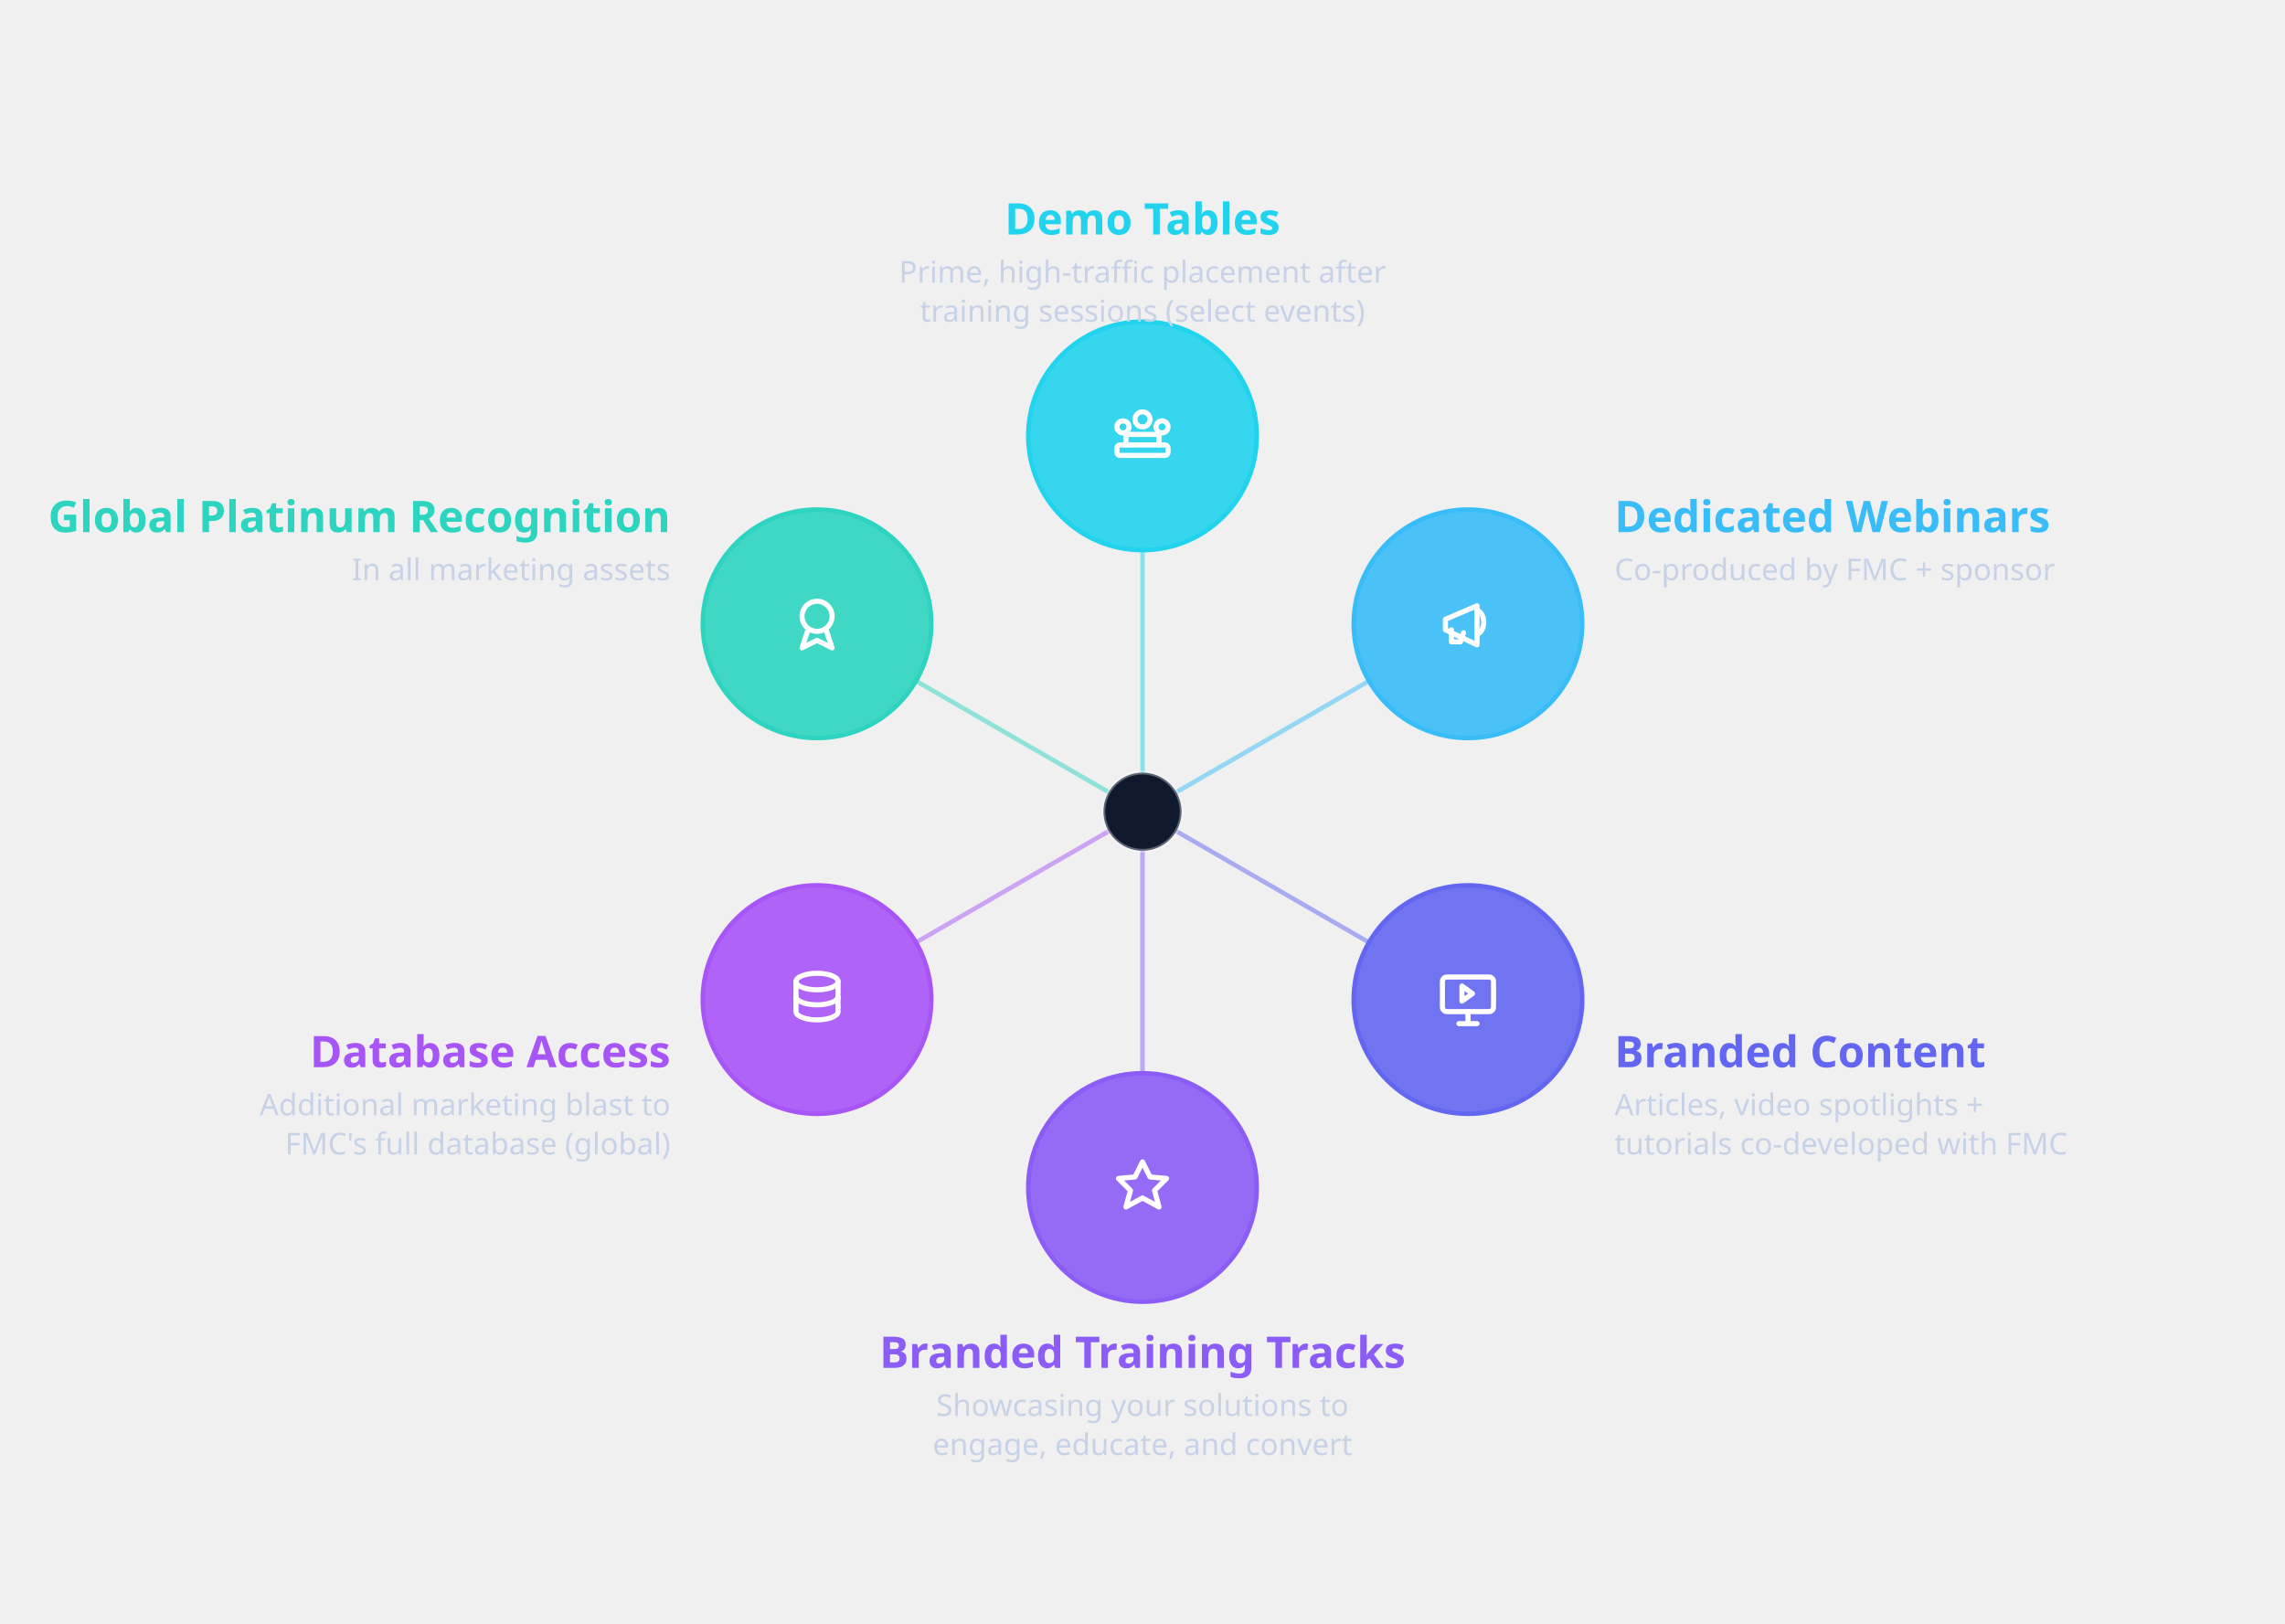
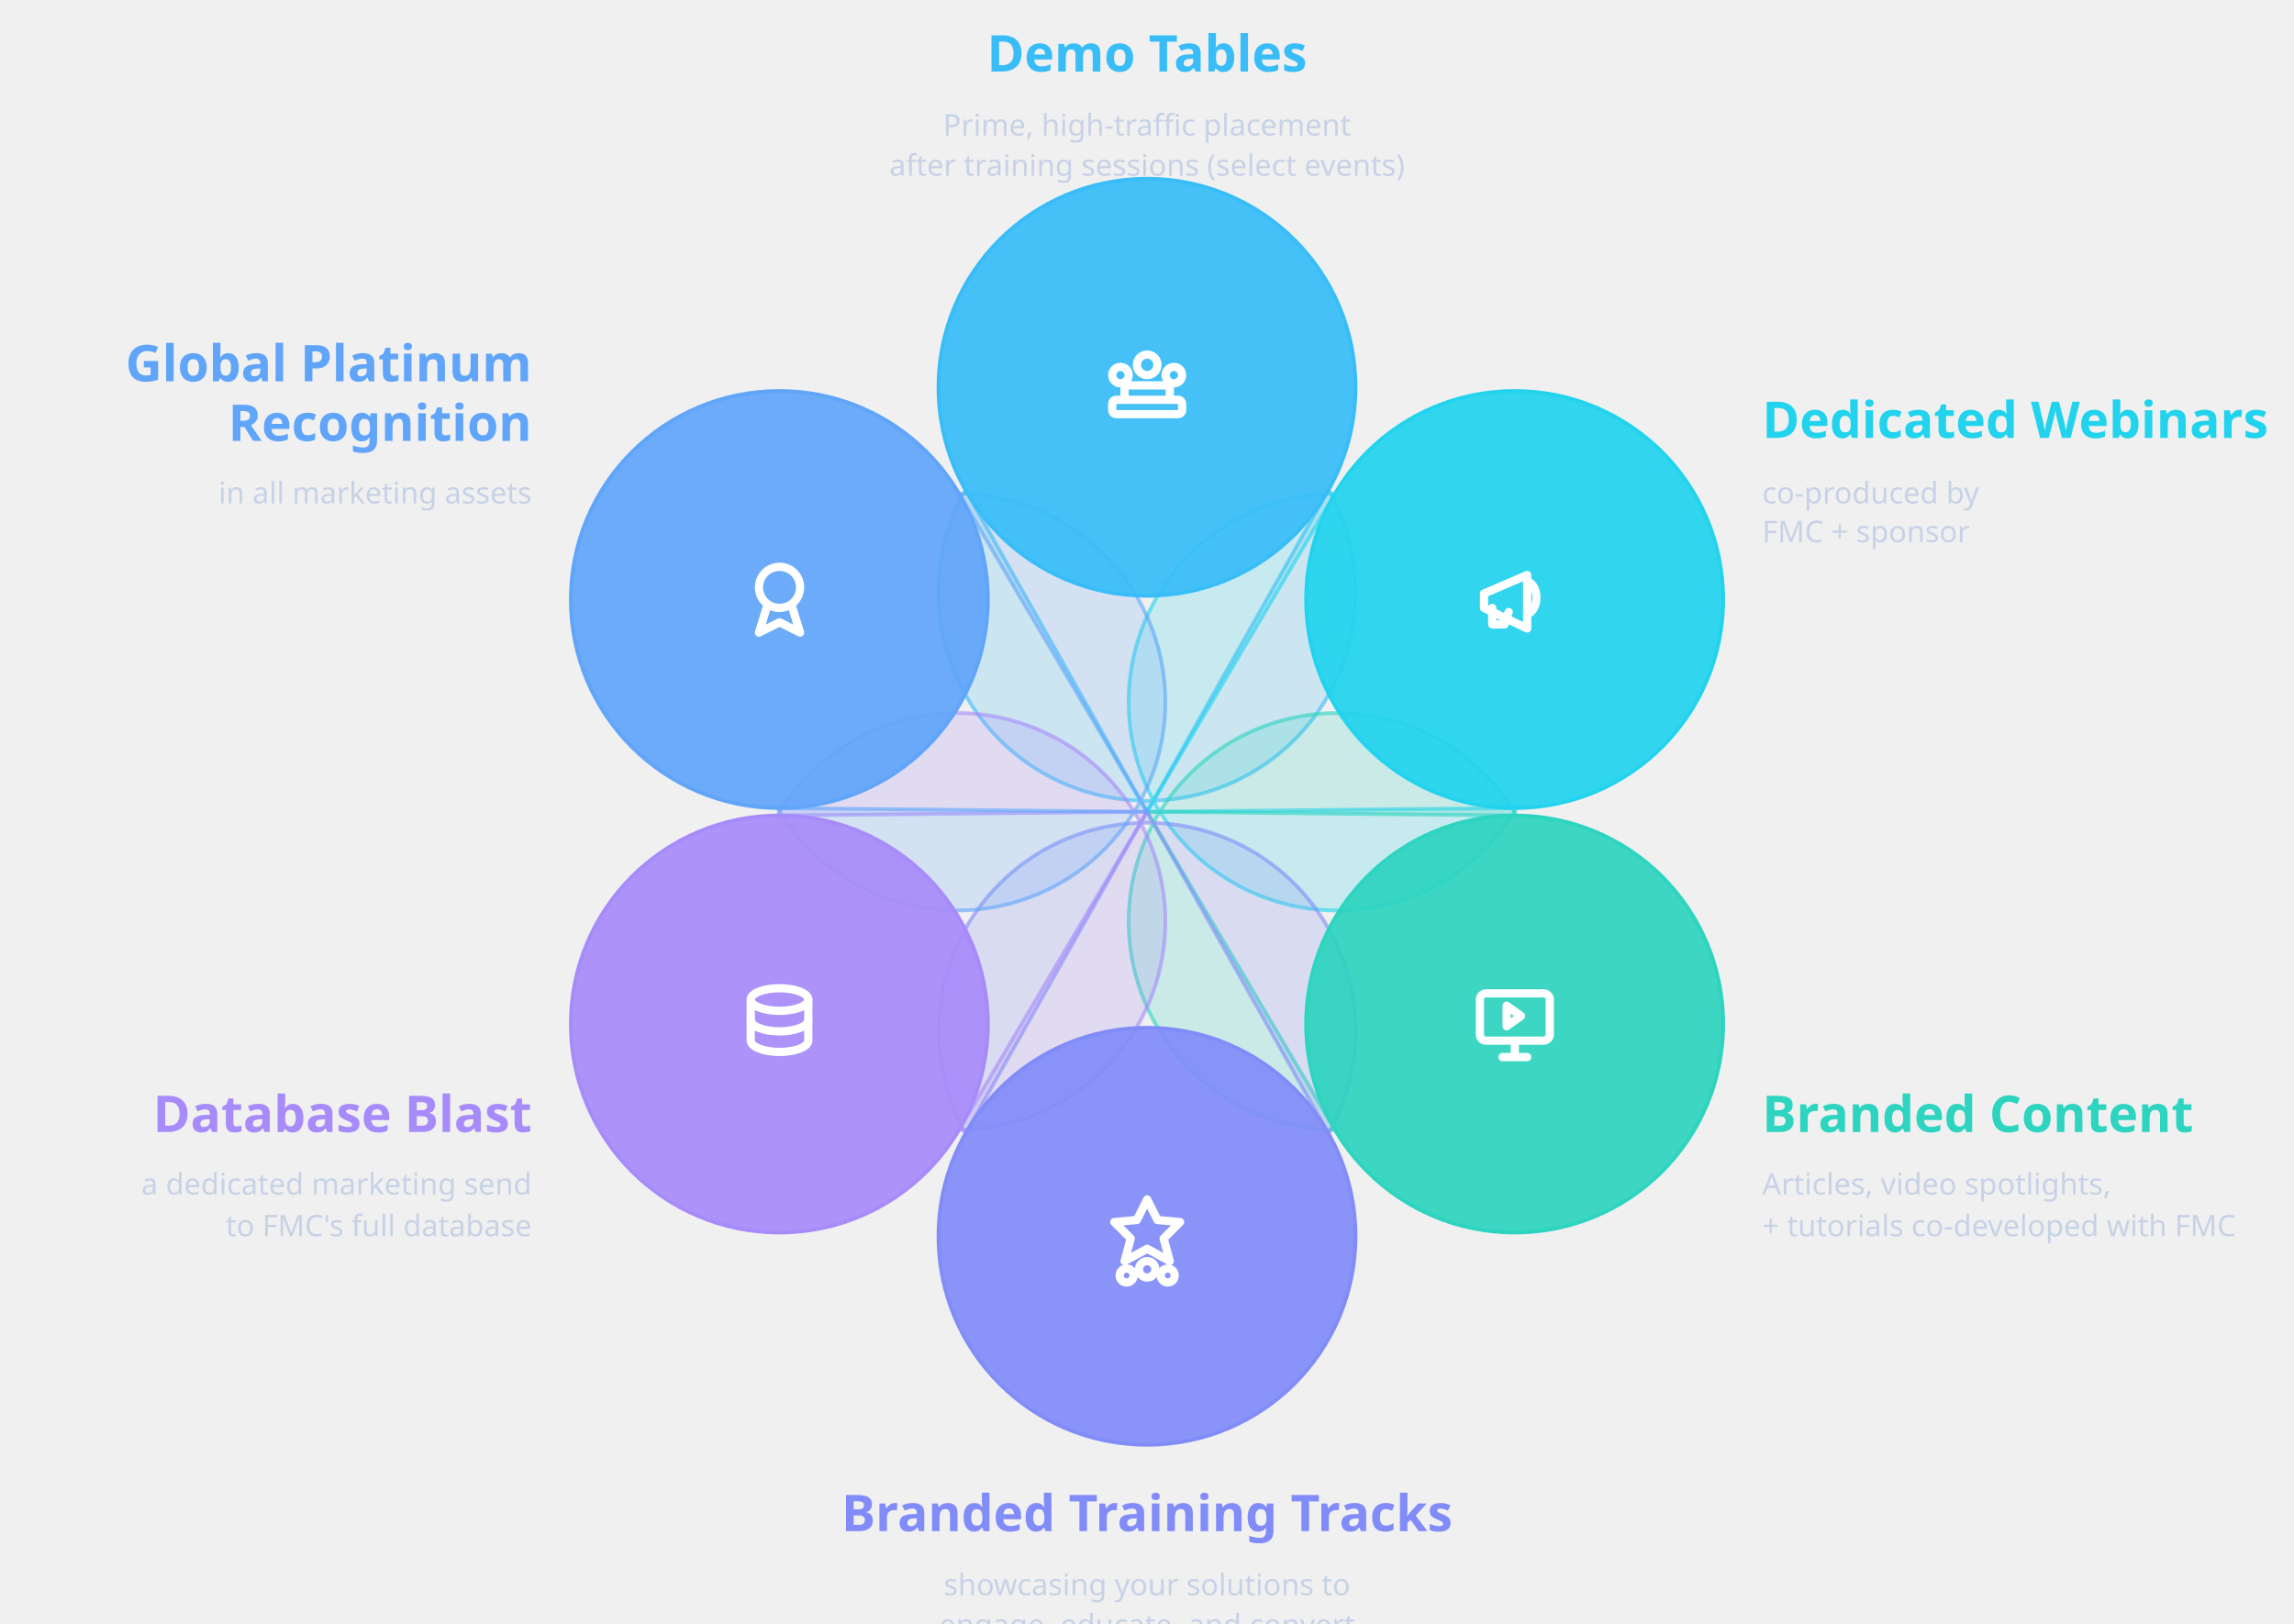
- <svg xmlns="http://www.w3.org/2000/svg" viewBox="0 0 1520 1080" font-family="Poppins,Segoe UI,sans-serif">
-   <line x1="760" y1="540" x2="760.0" y2="366.0" stroke="#22d3ee" stroke-width="3" stroke-opacity="0.5" />
-   <line x1="760" y1="540" x2="910.7" y2="453.0" stroke="#38bdf8" stroke-width="3" stroke-opacity="0.5" />
-   <line x1="760" y1="540" x2="910.7" y2="627.0" stroke="#6366f1" stroke-width="3" stroke-opacity="0.5" />
-   <line x1="760" y1="540" x2="760.0" y2="714.0" stroke="#8b5cf6" stroke-width="3" stroke-opacity="0.5" />
-   <line x1="760" y1="540" x2="609.3" y2="627.0" stroke="#a855f7" stroke-width="3" stroke-opacity="0.5" />
-   <line x1="760" y1="540" x2="609.3" y2="453.0" stroke="#2dd4bf" stroke-width="3" stroke-opacity="0.5" />
-   <circle cx="760" cy="540" r="26" fill="#101a2e" stroke="rgba(255,255,255,.32)" stroke-width="2.5" />
-   <circle cx="760.0" cy="290.0" r="76" fill="#22d3ee" fill-opacity="0.9" stroke="#22d3ee" stroke-width="3" />
-   <g stroke="#fff" stroke-width="3.4" fill="none" stroke-linecap="round" stroke-linejoin="round" transform="translate(736.0,266.0)">
+ <svg xmlns="http://www.w3.org/2000/svg" viewBox="0 0 1540 1090" font-family="Poppins,Segoe UI,sans-serif">
+   <path d="M770.0 545.0 L891.9 328.8 A140 140 0 1 1 648.1 328.8 Z" fill="#38bdf8" fill-opacity="0.2" stroke="#38bdf8" stroke-opacity="0.6" stroke-width="2.5" />
+   <path d="M770.0 545.0 L1018.2 542.5 A140 140 0 1 1 896.3 331.3 Z" fill="#22d3ee" fill-opacity="0.2" stroke="#22d3ee" stroke-opacity="0.6" stroke-width="2.5" />
+   <path d="M770.0 545.0 L896.3 758.7 A140 140 0 1 1 1018.2 547.5 Z" fill="#2dd4bf" fill-opacity="0.2" stroke="#2dd4bf" stroke-opacity="0.6" stroke-width="2.5" />
+   <path d="M770.0 545.0 L648.1 761.2 A140 140 0 1 1 891.9 761.2 Z" fill="#818cf8" fill-opacity="0.2" stroke="#818cf8" stroke-opacity="0.6" stroke-width="2.5" />
+   <path d="M770.0 545.0 L521.8 547.5 A140 140 0 1 1 643.7 758.7 Z" fill="#a78bfa" fill-opacity="0.2" stroke="#a78bfa" stroke-opacity="0.6" stroke-width="2.5" />
+   <path d="M770.0 545.0 L643.7 331.3 A140 140 0 1 1 521.8 542.5 Z" fill="#60a5fa" fill-opacity="0.2" stroke="#60a5fa" stroke-opacity="0.6" stroke-width="2.5" />
+   <circle cx="770.0" cy="260.0" r="140" fill="#38bdf8" fill-opacity="0.92" stroke="#38bdf8" stroke-width="2.5" />
+   <g stroke="#fff" stroke-width="4" fill="none" stroke-linecap="round" stroke-linejoin="round" transform="translate(737.0,227.0) scale(1.38)">
    <rect x="7" y="30" width="34" height="7" rx="2" />
    <path d="M13 30v-7h22v7" />
    <circle cx="24" cy="13" r="5" />
    <circle cx="11" cy="18" r="4" />
    <circle cx="37" cy="18" r="4" />
  </g>
-   <circle cx="976.5" cy="415.0" r="76" fill="#38bdf8" fill-opacity="0.9" stroke="#38bdf8" stroke-width="3" />
-   <g stroke="#fff" stroke-width="3.4" fill="none" stroke-linecap="round" stroke-linejoin="round" transform="translate(952.5064,391.0)">
+   <circle cx="1016.8" cy="402.5" r="140" fill="#22d3ee" fill-opacity="0.92" stroke="#22d3ee" stroke-width="2.5" />
+   <g stroke="#fff" stroke-width="4" fill="none" stroke-linecap="round" stroke-linejoin="round" transform="translate(983.8172,369.5) scale(1.38)">
    <path d="M9 21l21-9v26L9 28z" />
    <path d="M30 15c6 2 6 14 0 16" />
    <path d="M13 28v8h6l2-6" />
  </g>
-   <circle cx="976.5" cy="665.0" r="76" fill="#6366f1" fill-opacity="0.9" stroke="#6366f1" stroke-width="3" />
-   <g stroke="#fff" stroke-width="3.4" fill="none" stroke-linecap="round" stroke-linejoin="round" transform="translate(952.5064,641.0)">
+   <circle cx="1016.8" cy="687.5" r="140" fill="#2dd4bf" fill-opacity="0.92" stroke="#2dd4bf" stroke-width="2.5" />
+   <g stroke="#fff" stroke-width="4" fill="none" stroke-linecap="round" stroke-linejoin="round" transform="translate(983.8172,654.5) scale(1.38)">
    <rect x="7" y="9" width="34" height="23" rx="3" />
    <path d="M18 40h12M24 32v8" />
    <path d="M20 15l7 5-7 5z" />
  </g>
-   <circle cx="760.0" cy="790.0" r="76" fill="#8b5cf6" fill-opacity="0.9" stroke="#8b5cf6" stroke-width="3" />
-   <g stroke="#fff" stroke-width="3.4" fill="none" stroke-linecap="round" stroke-linejoin="round" transform="translate(736.0,766.0)">
-     <path d="M24 7l5 10 11 1-8 8 3 11-11-6-11 6 3-11-8-8 11-1z" />
+   <circle cx="770.0" cy="830.0" r="140" fill="#818cf8" fill-opacity="0.92" stroke="#818cf8" stroke-width="2.5" />
+   <g stroke="#fff" stroke-width="4" fill="none" stroke-linecap="round" stroke-linejoin="round" transform="translate(737.0,797.0) scale(1.38)">
+     <path d="M24 6l5 10 11 1-8 8 3 11-11-6-11 6 3-11-8-8 11-1z" />
+     <circle cx="24" cy="40" r="4" />
+     <circle cx="14" cy="43" r="3.4" />
+     <circle cx="34" cy="43" r="3.4" />
  </g>
-   <circle cx="543.5" cy="665.0" r="76" fill="#a855f7" fill-opacity="0.9" stroke="#a855f7" stroke-width="3" />
-   <g stroke="#fff" stroke-width="3.4" fill="none" stroke-linecap="round" stroke-linejoin="round" transform="translate(519.4936,641.0)">
+   <circle cx="523.2" cy="687.5" r="140" fill="#a78bfa" fill-opacity="0.92" stroke="#a78bfa" stroke-width="2.5" />
+   <g stroke="#fff" stroke-width="4" fill="none" stroke-linecap="round" stroke-linejoin="round" transform="translate(490.1828,654.5) scale(1.38)">
    <ellipse cx="24" cy="12" rx="14" ry="5.5" />
    <path d="M10 12v10c0 3 6.3 5.5 14 5.5s14-2.5 14-5.5V12" />
    <path d="M10 22v10c0 3 6.3 5.5 14 5.5s14-2.5 14-5.5V22" />
  </g>
-   <circle cx="543.5" cy="415.0" r="76" fill="#2dd4bf" fill-opacity="0.9" stroke="#2dd4bf" stroke-width="3" />
-   <g stroke="#fff" stroke-width="3.4" fill="none" stroke-linecap="round" stroke-linejoin="round" transform="translate(519.4936,391.0)">
-     <circle cx="24" cy="19" r="10" />
-     <path d="M18 28l-4 12 10-5 10 5-4-12" />
+   <circle cx="523.2" cy="402.5" r="140" fill="#60a5fa" fill-opacity="0.92" stroke="#60a5fa" stroke-width="2.5" />
+   <g stroke="#fff" stroke-width="4" fill="none" stroke-linecap="round" stroke-linejoin="round" transform="translate(490.1828,369.5) scale(1.38)">
+     <circle cx="24" cy="18" r="10" />
+     <path d="M18 27l-4 13 10-5 10 5-4-13" />
  </g>
-   <text x="760" y="156" fill="#22d3ee" font-size="29" font-weight="800" text-anchor="middle">Demo Tables</text>
-   <text x="760" y="188" fill="#c7d2e6" font-size="20" font-weight="500" text-anchor="middle">Prime, high-traffic placement after</text>
-   <text x="760" y="214" fill="#c7d2e6" font-size="20" font-weight="500" text-anchor="middle">training sessions (select events)</text>
-   <text x="1074" y="354" fill="#38bdf8" font-size="29" font-weight="800" text-anchor="start">Dedicated Webinars</text>
-   <text x="1074" y="386" fill="#c7d2e6" font-size="20" font-weight="500" text-anchor="start">Co-produced by FMC + sponsor</text>
-   <text x="1074" y="710" fill="#6366f1" font-size="29" font-weight="800" text-anchor="start">Branded Content</text>
-   <text x="1074" y="742" fill="#c7d2e6" font-size="20" font-weight="500" text-anchor="start">Articles, video spotlights +</text>
-   <text x="1074" y="768" fill="#c7d2e6" font-size="20" font-weight="500" text-anchor="start">tutorials co-developed with FMC</text>
-   <text x="760" y="910" fill="#8b5cf6" font-size="29" font-weight="800" text-anchor="middle">Branded Training Tracks</text>
-   <text x="760" y="942" fill="#c7d2e6" font-size="20" font-weight="500" text-anchor="middle">Showcasing your solutions to</text>
-   <text x="760" y="968" fill="#c7d2e6" font-size="20" font-weight="500" text-anchor="middle">engage, educate, and convert</text>
-   <text x="446" y="710" fill="#a855f7" font-size="29" font-weight="800" text-anchor="end">Database Access</text>
-   <text x="446" y="742" fill="#c7d2e6" font-size="20" font-weight="500" text-anchor="end">Additional marketing blast to</text>
-   <text x="446" y="768" fill="#c7d2e6" font-size="20" font-weight="500" text-anchor="end">FMC's full database (global)</text>
-   <text x="446" y="354" fill="#2dd4bf" font-size="29" font-weight="800" text-anchor="end">Global Platinum Recognition</text>
-   <text x="446" y="386" fill="#c7d2e6" font-size="20" font-weight="500" text-anchor="end">In all marketing assets</text>
+   <text x="770" y="48" fill="#38bdf8" font-size="34" font-weight="800" text-anchor="middle">Demo Tables</text>
+   <text x="770" y="91" fill="#c7d2e6" font-size="20" font-weight="500" text-anchor="middle">Prime, high-traffic placement</text>
+   <text x="770" y="118" fill="#c7d2e6" font-size="20" font-weight="500" text-anchor="middle">after training sessions (select events)</text>
+   <text x="1183" y="294" fill="#22d3ee" font-size="34" font-weight="800" text-anchor="start">Dedicated Webinars</text>
+   <text x="1183" y="338" fill="#c7d2e6" font-size="20" font-weight="500" text-anchor="start">co-produced by</text>
+   <text x="1183" y="364" fill="#c7d2e6" font-size="20" font-weight="500" text-anchor="start">FMC + sponsor</text>
+   <text x="1183" y="760" fill="#2dd4bf" font-size="34" font-weight="800" text-anchor="start">Branded Content</text>
+   <text x="1183" y="802" fill="#c7d2e6" font-size="20" font-weight="500" text-anchor="start">Articles, video spotlights,</text>
+   <text x="1183" y="830" fill="#c7d2e6" font-size="20" font-weight="500" text-anchor="start">+ tutorials co-developed with FMC</text>
+   <text x="770" y="1028" fill="#818cf8" font-size="34" font-weight="800" text-anchor="middle">Branded Training Tracks</text>
+   <text x="770" y="1071" fill="#c7d2e6" font-size="20" font-weight="500" text-anchor="middle">showcasing your solutions to</text>
+   <text x="770" y="1098" fill="#c7d2e6" font-size="20" font-weight="500" text-anchor="middle">engage, educate, and convert</text>
+   <text x="357" y="760" fill="#a78bfa" font-size="34" font-weight="800" text-anchor="end">Database Blast</text>
+   <text x="357" y="802" fill="#c7d2e6" font-size="20" font-weight="500" text-anchor="end">a dedicated marketing send</text>
+   <text x="357" y="830" fill="#c7d2e6" font-size="20" font-weight="500" text-anchor="end">to FMC's full database</text>
+   <text x="357" y="256" fill="#60a5fa" font-size="34" font-weight="800" text-anchor="end">Global Platinum</text>
+   <text x="357" y="296" fill="#60a5fa" font-size="34" font-weight="800" text-anchor="end">Recognition</text>
+   <text x="357" y="338" fill="#c7d2e6" font-size="20" font-weight="500" text-anchor="end">in all marketing assets</text>
</svg>
